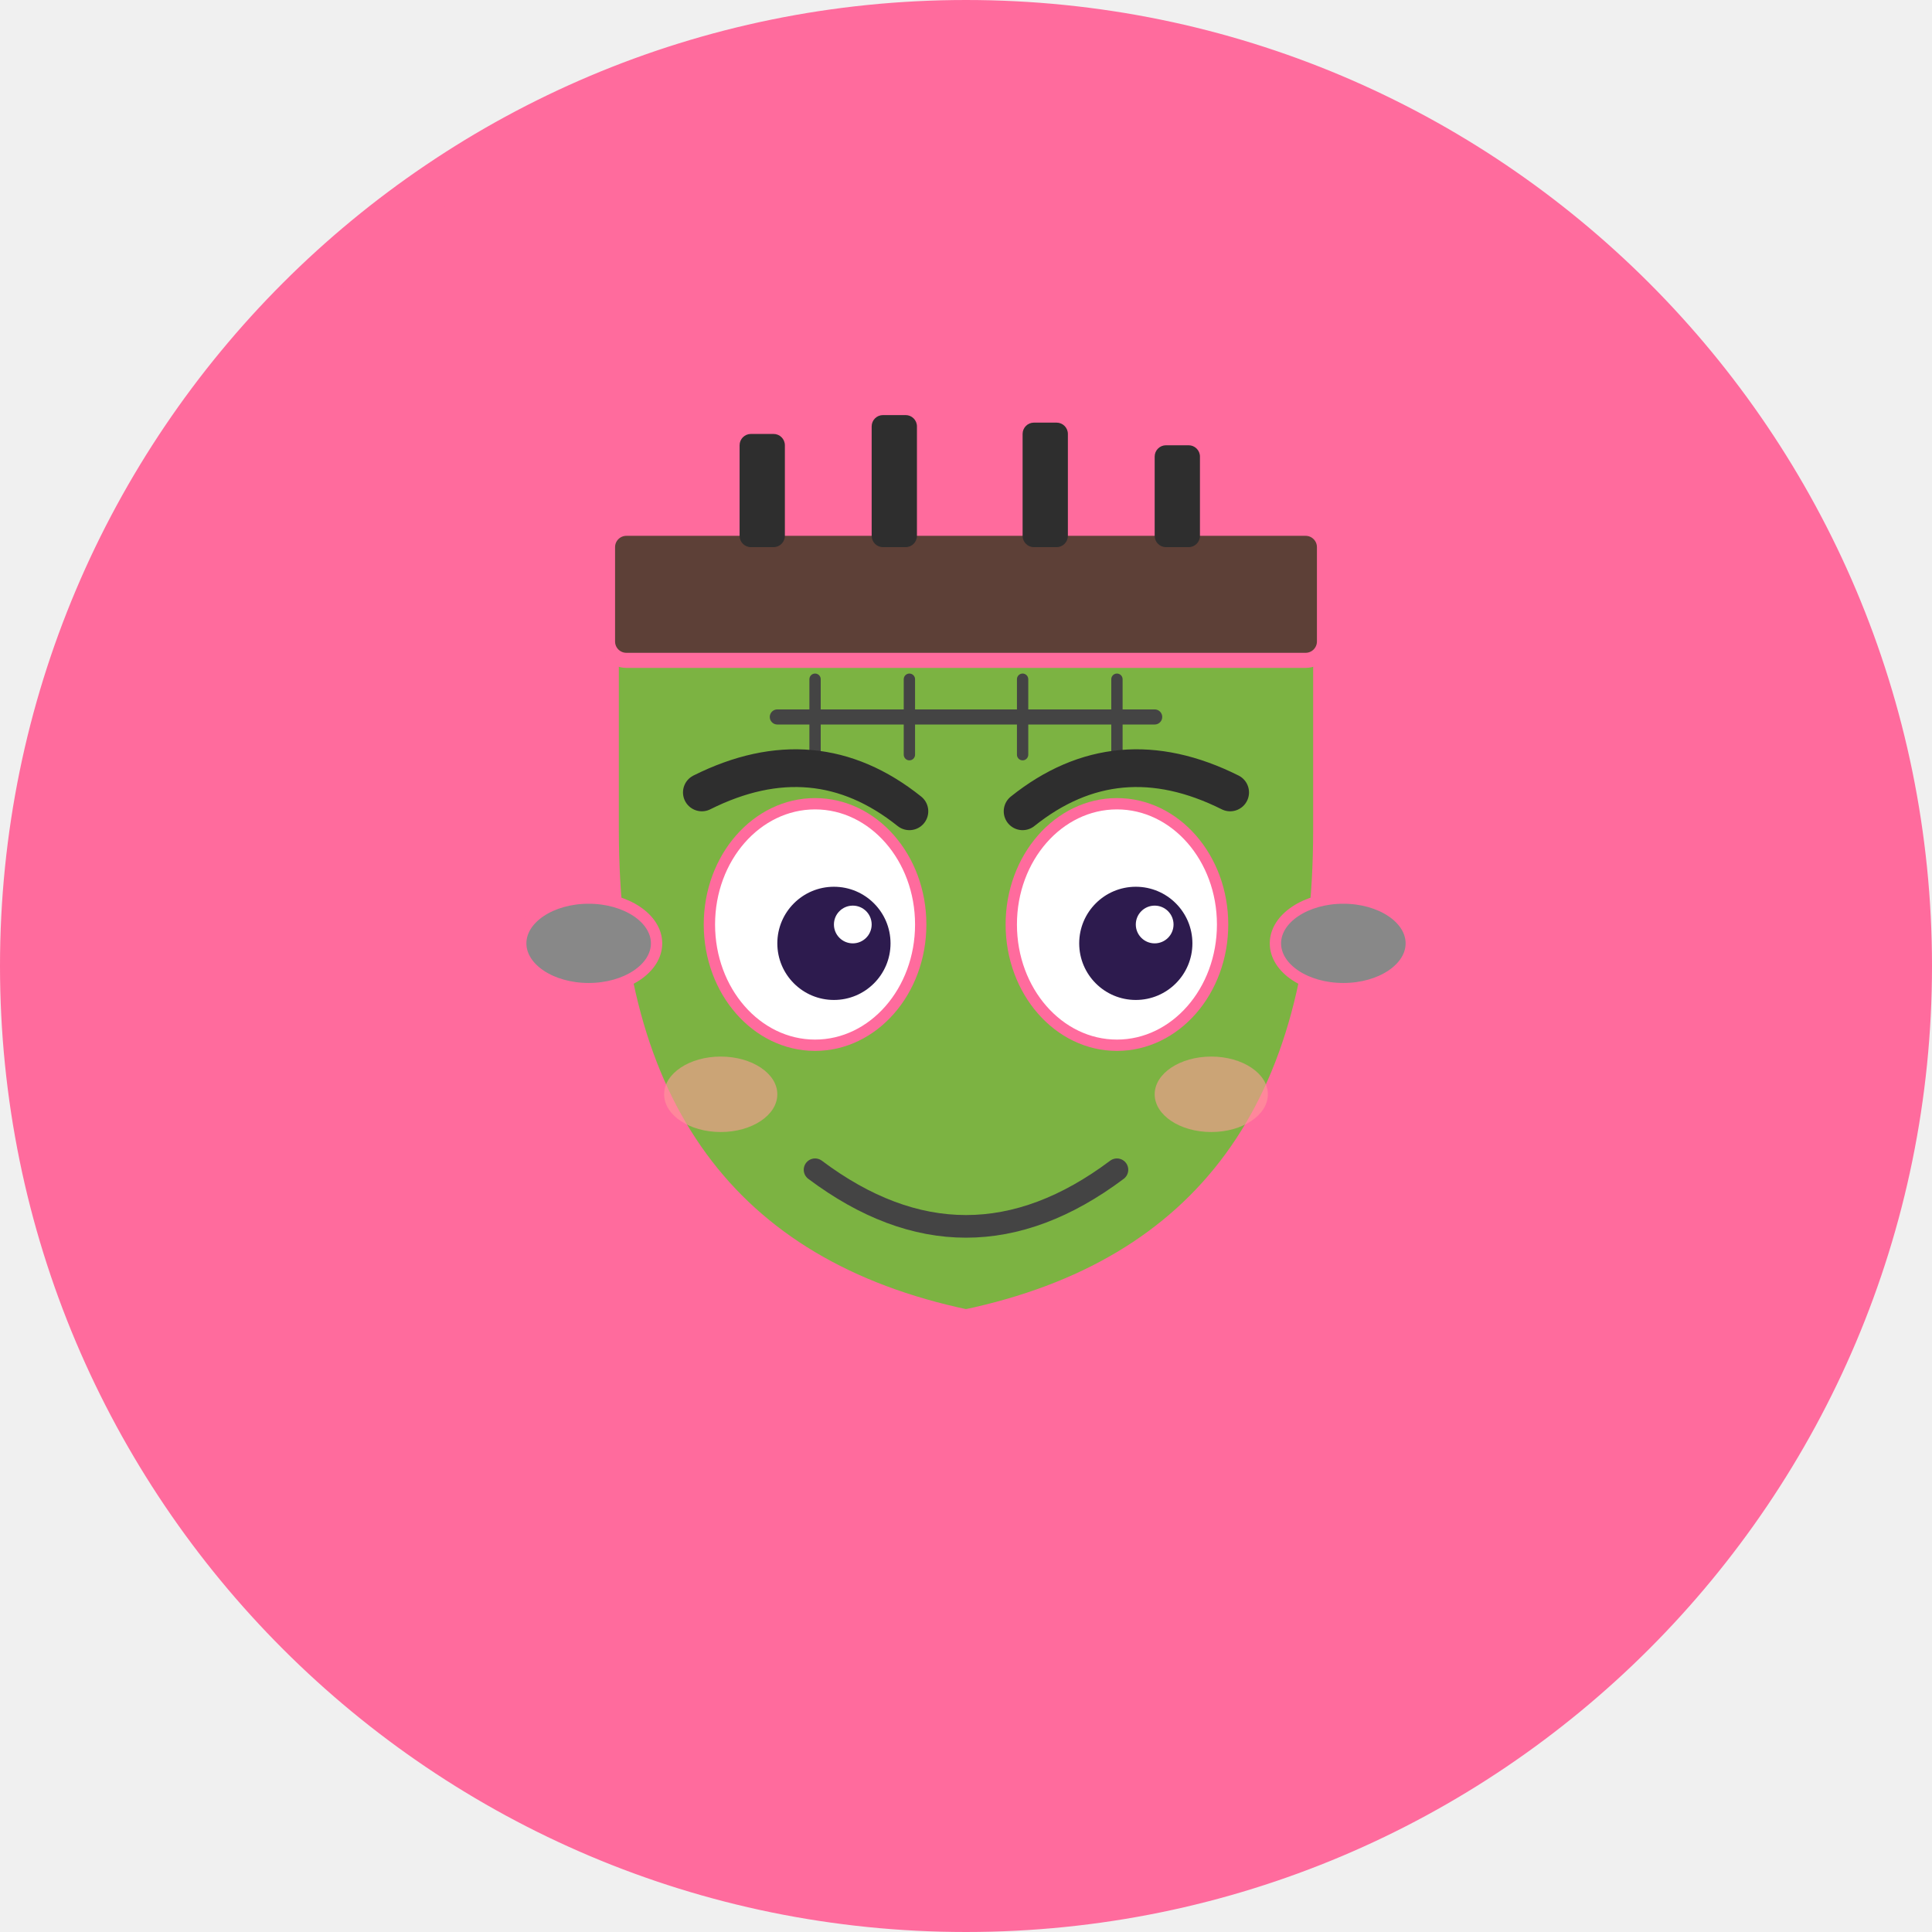
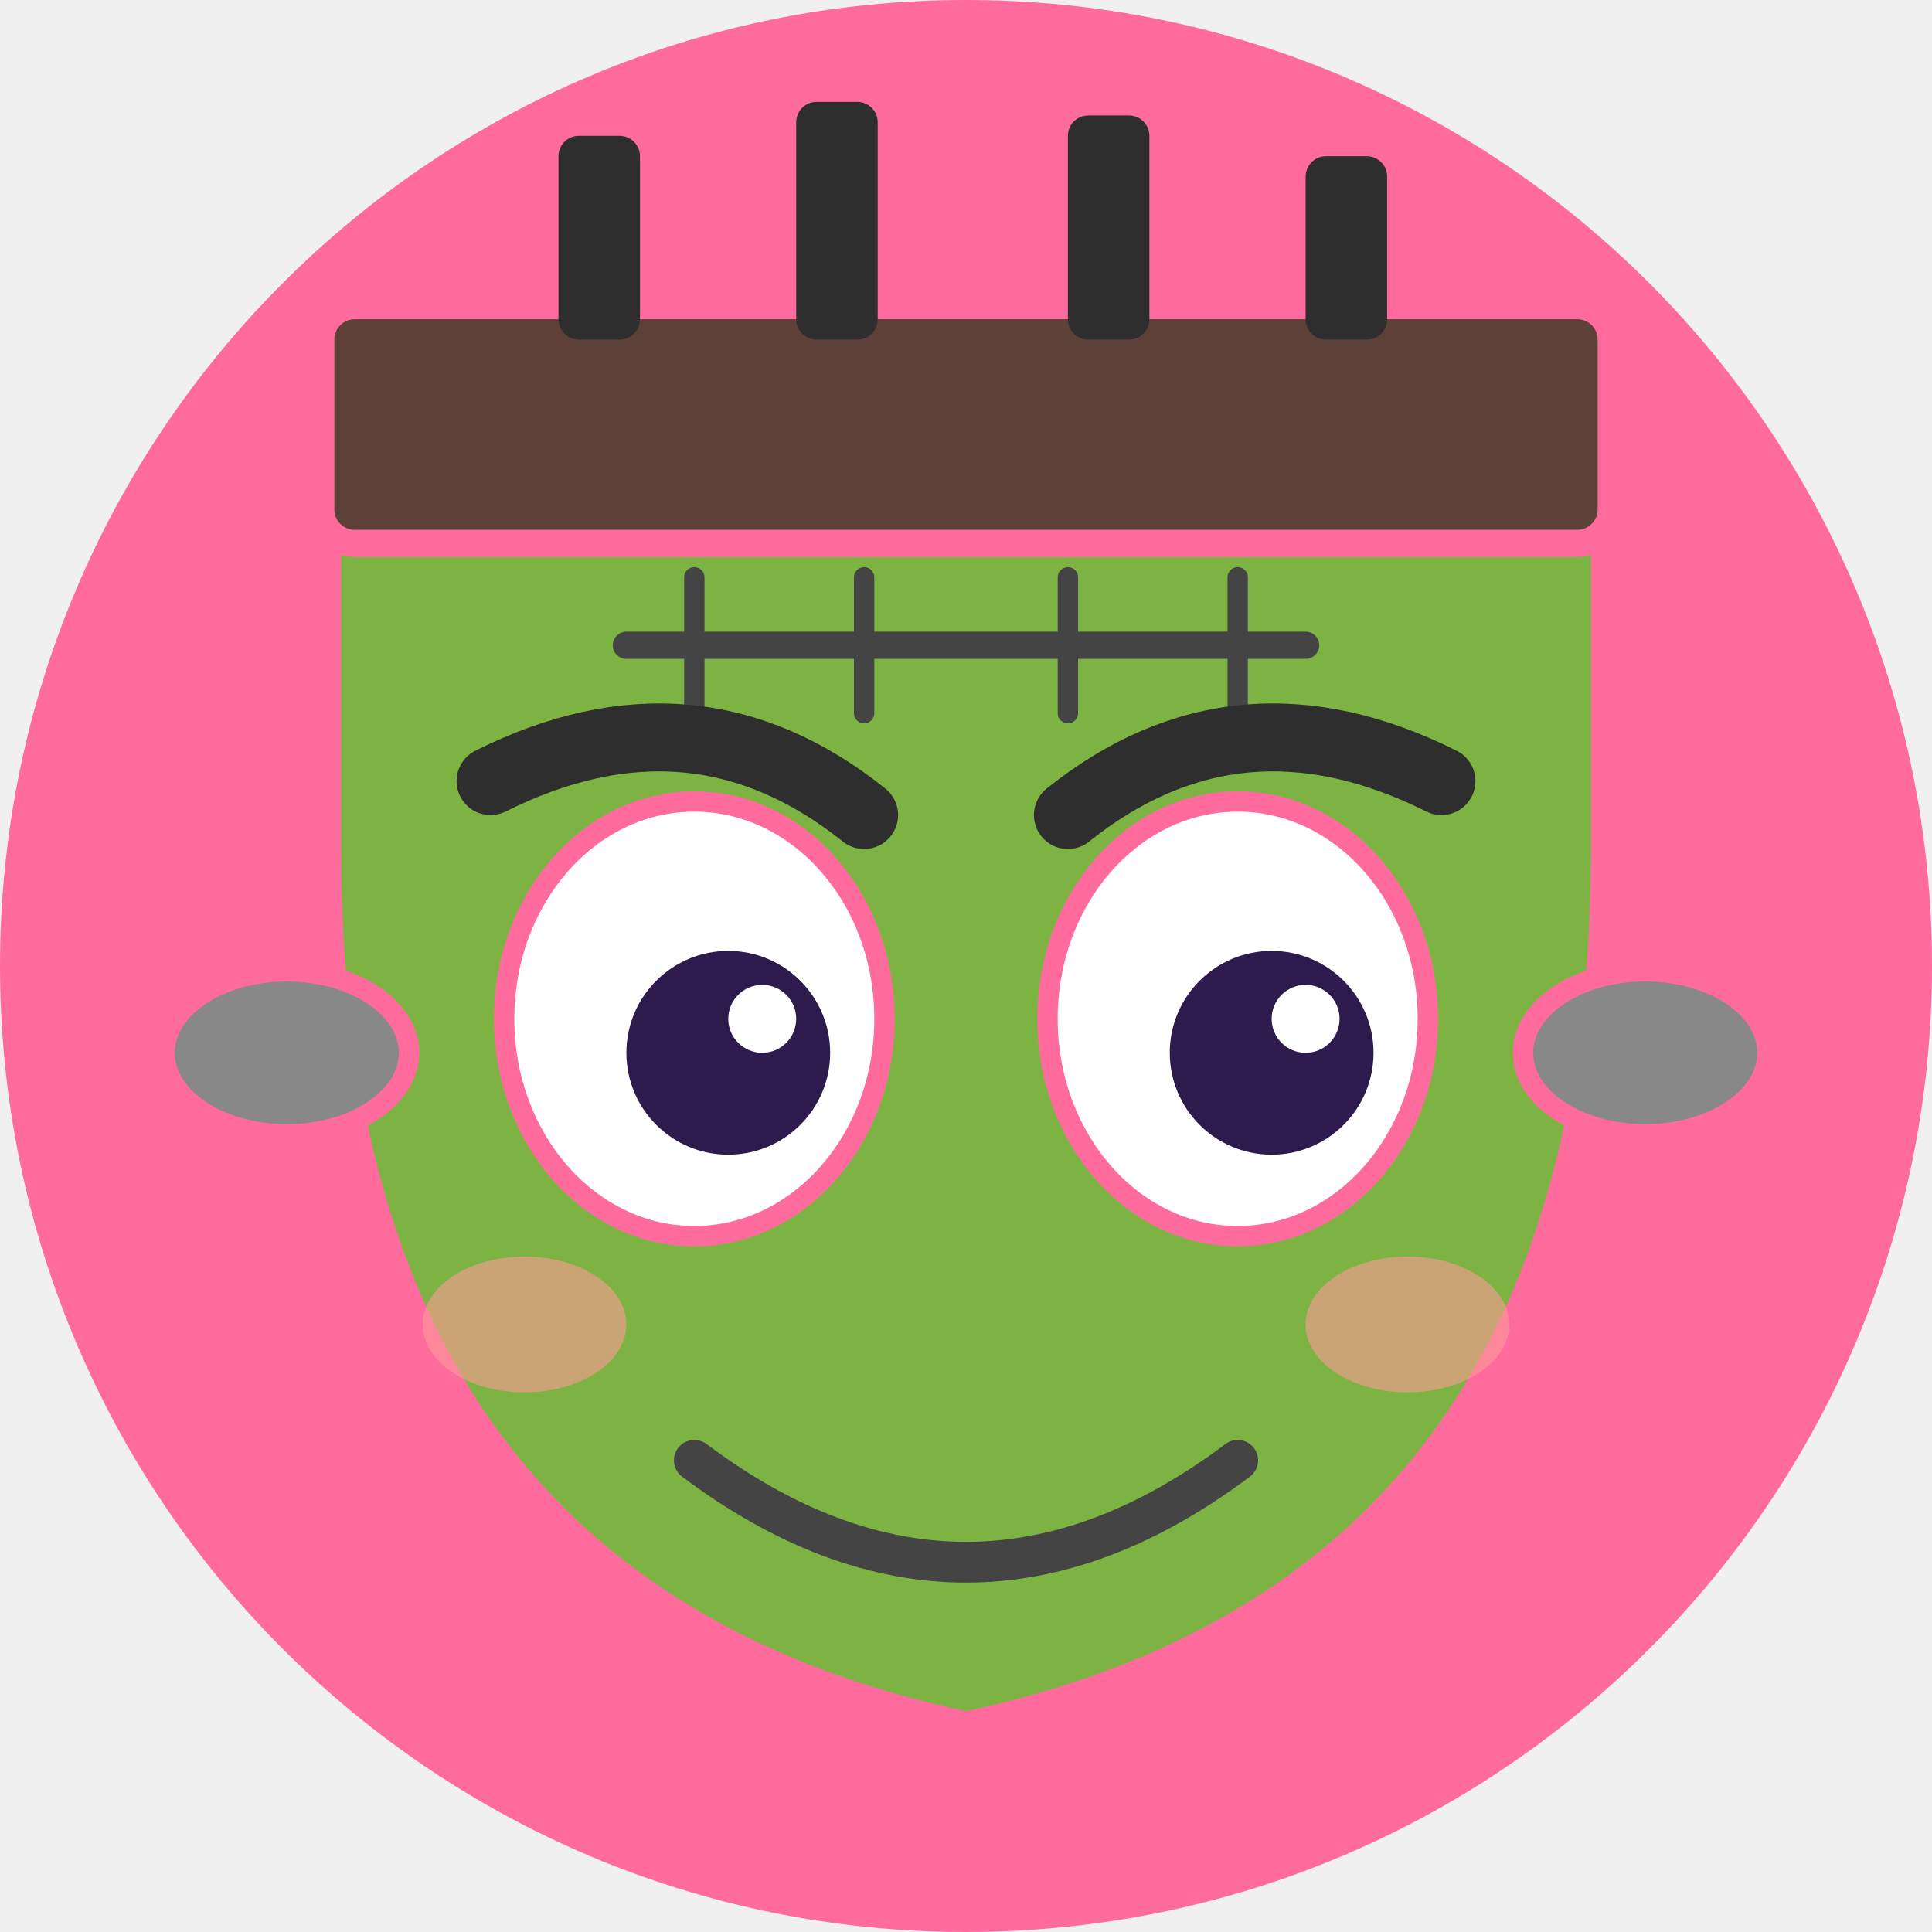
<svg xmlns="http://www.w3.org/2000/svg" width="512" height="512" viewBox="0 0 512 512">
  <circle cx="256" cy="256" r="250" fill="#FF6B9D" />
  <circle cx="256" cy="256" r="250" fill="none" stroke="#FF6B9D" stroke-width="12" />
-   <g transform="translate(256, 270)">
+   <g transform="translate(256, 315) scale(1.8)">
    <path d="M-95 -100 L-95 -50 Q-95 60 0 80 Q95 60 95 -50 L95 -100 L-95 -100 Z" fill="#7CB342" />
    <path d="M-95 -100 L-95 -50 Q-95 60 0 80 Q95 60 95 -50 L95 -100 L-95 -100 Z" fill="none" stroke="#FF6B9D" stroke-width="6" />
    <rect x="-95" y="-130" width="190" height="35" rx="5" fill="#5D4037" />
    <rect x="-95" y="-130" width="190" height="35" rx="5" fill="none" stroke="#FF6B9D" stroke-width="4" />
    <rect x="-60" y="-155" width="12" height="30" rx="3" fill="#2E2E2E" />
    <rect x="-25" y="-160" width="12" height="35" rx="3" fill="#2E2E2E" />
    <rect x="15" y="-158" width="12" height="33" rx="3" fill="#2E2E2E" />
    <rect x="50" y="-152" width="12" height="27" rx="3" fill="#2E2E2E" />
    <line x1="-50" y1="-80" x2="50" y2="-80" stroke="#444" stroke-width="4" stroke-linecap="round" />
    <line x1="-40" y1="-90" x2="-40" y2="-70" stroke="#444" stroke-width="3" stroke-linecap="round" />
    <line x1="-15" y1="-90" x2="-15" y2="-70" stroke="#444" stroke-width="3" stroke-linecap="round" />
    <line x1="15" y1="-90" x2="15" y2="-70" stroke="#444" stroke-width="3" stroke-linecap="round" />
    <line x1="40" y1="-90" x2="40" y2="-70" stroke="#444" stroke-width="3" stroke-linecap="round" />
    <ellipse cx="-100" cy="-20" rx="18" ry="12" fill="#888" />
    <ellipse cx="-100" cy="-20" rx="18" ry="12" fill="none" stroke="#FF6B9D" stroke-width="3" />
    <ellipse cx="100" cy="-20" rx="18" ry="12" fill="#888" />
    <ellipse cx="100" cy="-20" rx="18" ry="12" fill="none" stroke="#FF6B9D" stroke-width="3" />
    <ellipse cx="-40" cy="-25" rx="28" ry="32" fill="white" />
    <ellipse cx="-40" cy="-25" rx="28" ry="32" fill="none" stroke="#FF6B9D" stroke-width="3" />
    <circle cx="-35" cy="-20" r="15" fill="#2D1B4E" />
    <circle cx="-30" cy="-25" r="5" fill="white" />
    <ellipse cx="40" cy="-25" rx="28" ry="32" fill="white" />
    <ellipse cx="40" cy="-25" rx="28" ry="32" fill="none" stroke="#FF6B9D" stroke-width="3" />
    <circle cx="45" cy="-20" r="15" fill="#2D1B4E" />
    <circle cx="50" cy="-25" r="5" fill="white" />
    <path d="M-70 -60 Q-40 -75 -15 -55" stroke="#2E2E2E" stroke-width="10" stroke-linecap="round" fill="none" />
    <path d="M70 -60 Q40 -75 15 -55" stroke="#2E2E2E" stroke-width="10" stroke-linecap="round" fill="none" />
    <path d="M-40 40 Q0 70 40 40" stroke="#444" stroke-width="6" stroke-linecap="round" fill="none" />
    <ellipse cx="-65" cy="20" rx="15" ry="10" fill="#FF9999" opacity="0.6" />
    <ellipse cx="65" cy="20" rx="15" ry="10" fill="#FF9999" opacity="0.6" />
  </g>
</svg>
